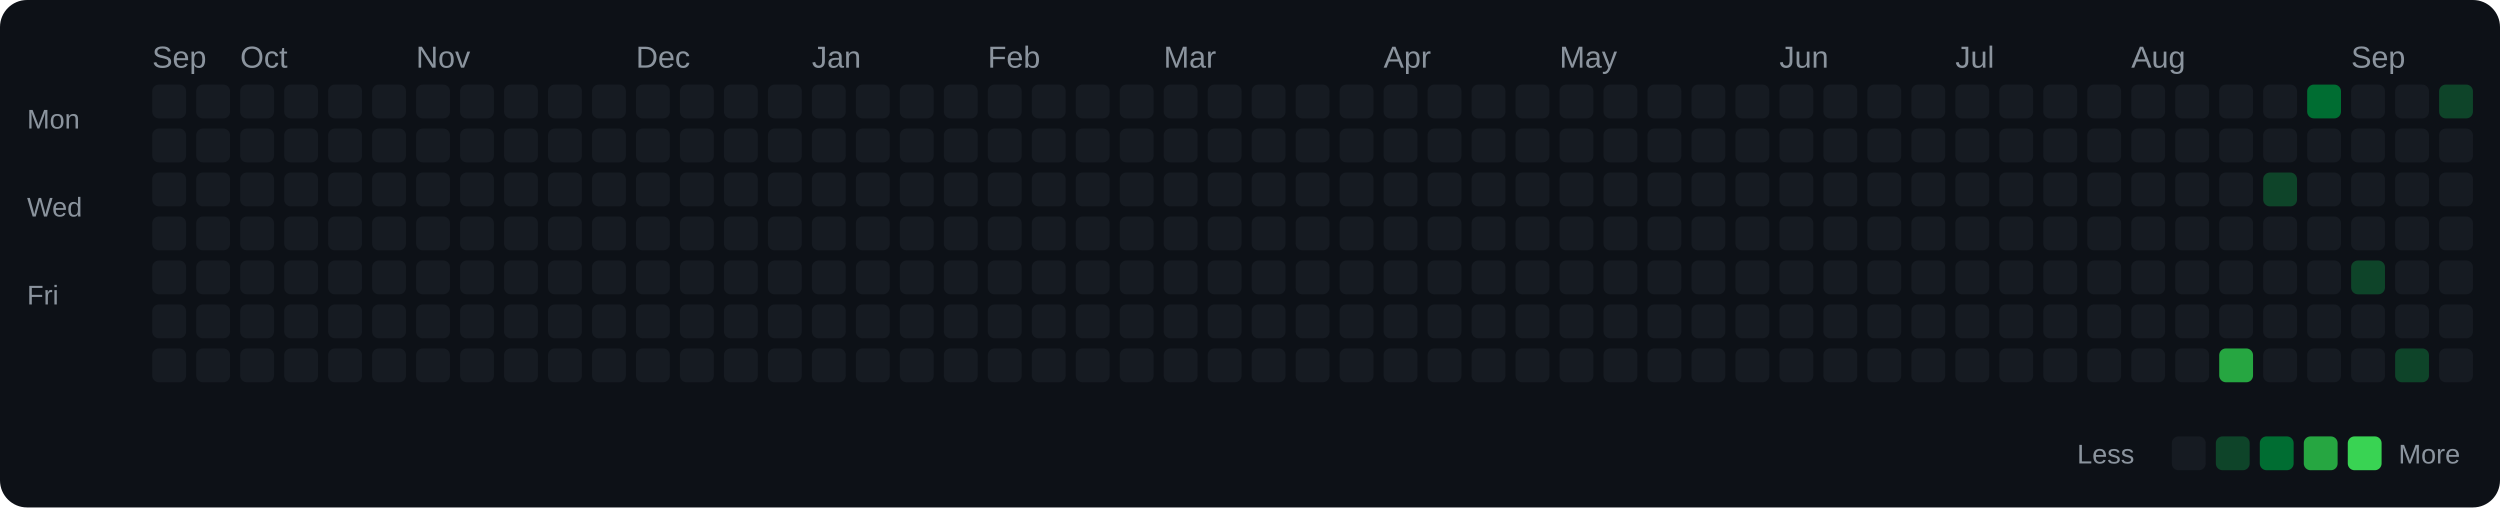
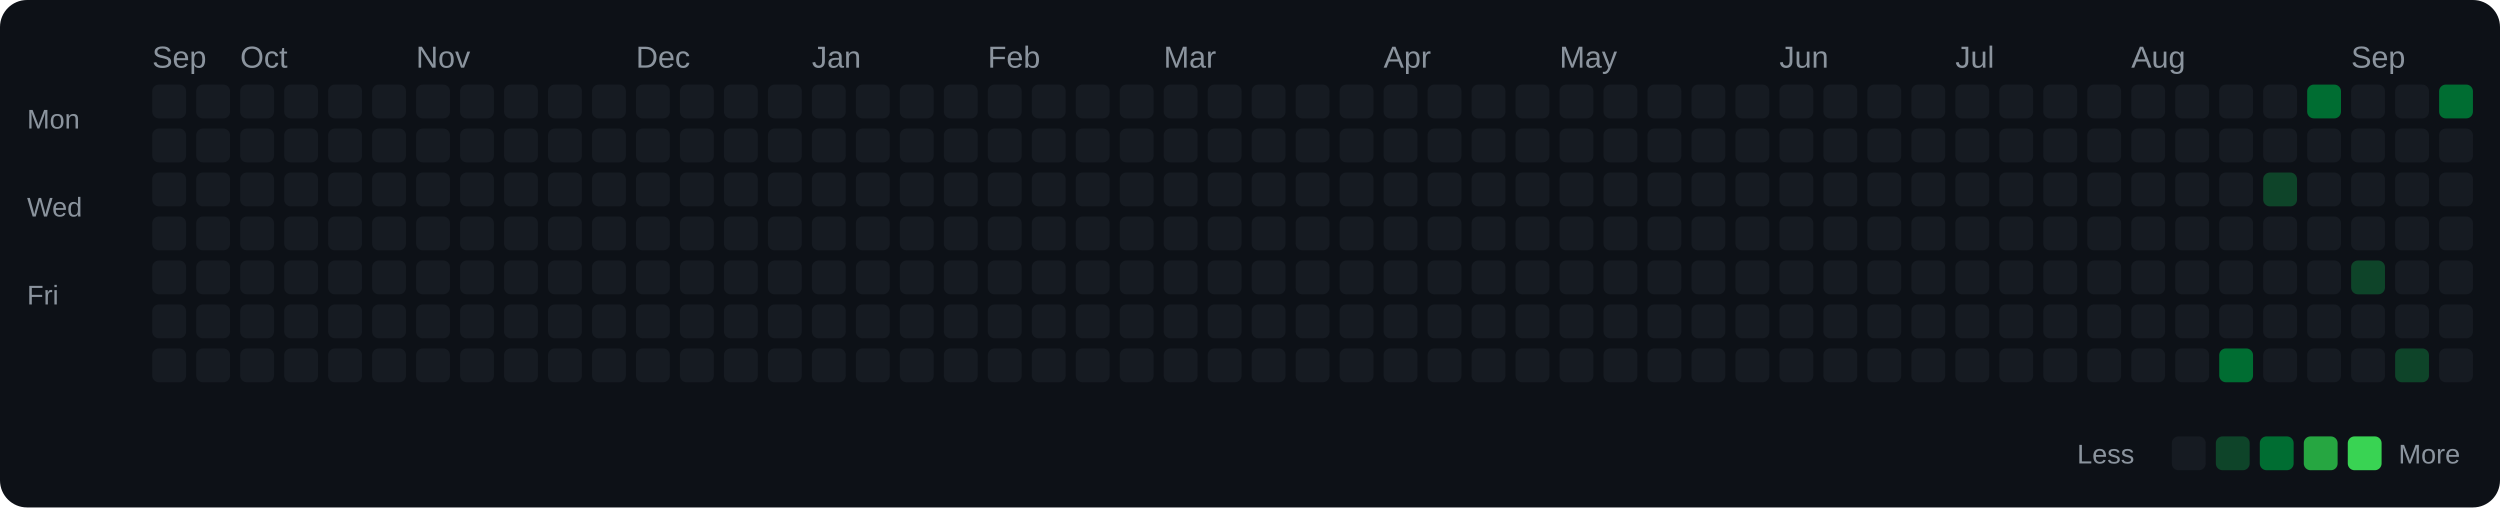
<svg xmlns="http://www.w3.org/2000/svg" width="739" height="150" viewBox="0 0 739 150" role="img" aria-labelledby="title description">
  <rect width="100%" height="100%" fill="#0d1117" rx="8" />
  <text x="45" y="20" fill="#8b949e" font-family="Arial, sans-serif" font-size="9"> Sep </text>
  <text x="71" y="20" fill="#8b949e" font-family="Arial, sans-serif" font-size="9"> Oct </text>
  <text x="123" y="20" fill="#8b949e" font-family="Arial, sans-serif" font-size="9"> Nov </text>
  <text x="188" y="20" fill="#8b949e" font-family="Arial, sans-serif" font-size="9"> Dec </text>
  <text x="240" y="20" fill="#8b949e" font-family="Arial, sans-serif" font-size="9"> Jan </text>
  <text x="292" y="20" fill="#8b949e" font-family="Arial, sans-serif" font-size="9"> Feb </text>
  <text x="344" y="20" fill="#8b949e" font-family="Arial, sans-serif" font-size="9"> Mar </text>
  <text x="409" y="20" fill="#8b949e" font-family="Arial, sans-serif" font-size="9"> Apr </text>
  <text x="461" y="20" fill="#8b949e" font-family="Arial, sans-serif" font-size="9"> May </text>
  <text x="526" y="20" fill="#8b949e" font-family="Arial, sans-serif" font-size="9"> Jun </text>
  <text x="578" y="20" fill="#8b949e" font-family="Arial, sans-serif" font-size="9"> Jul </text>
  <text x="630" y="20" fill="#8b949e" font-family="Arial, sans-serif" font-size="9"> Aug </text>
  <text x="695" y="20" fill="#8b949e" font-family="Arial, sans-serif" font-size="9"> Sep </text>
  <rect x="45" y="25" width="10" height="10" rx="2" fill="#161b22"> </rect>
  <rect x="45" y="38" width="10" height="10" rx="2" fill="#161b22"> </rect>
  <rect x="45" y="51" width="10" height="10" rx="2" fill="#161b22"> </rect>
  <rect x="45" y="64" width="10" height="10" rx="2" fill="#161b22"> </rect>
  <rect x="45" y="77" width="10" height="10" rx="2" fill="#161b22"> </rect>
  <rect x="45" y="90" width="10" height="10" rx="2" fill="#161b22"> </rect>
  <rect x="45" y="103" width="10" height="10" rx="2" fill="#161b22"> </rect>
  <rect x="58" y="25" width="10" height="10" rx="2" fill="#161b22"> </rect>
  <rect x="58" y="38" width="10" height="10" rx="2" fill="#161b22"> </rect>
  <rect x="58" y="51" width="10" height="10" rx="2" fill="#161b22"> </rect>
  <rect x="58" y="64" width="10" height="10" rx="2" fill="#161b22"> </rect>
  <rect x="58" y="77" width="10" height="10" rx="2" fill="#161b22"> </rect>
  <rect x="58" y="90" width="10" height="10" rx="2" fill="#161b22"> </rect>
  <rect x="58" y="103" width="10" height="10" rx="2" fill="#161b22"> </rect>
  <rect x="71" y="25" width="10" height="10" rx="2" fill="#161b22"> </rect>
  <rect x="71" y="38" width="10" height="10" rx="2" fill="#161b22"> </rect>
  <rect x="71" y="51" width="10" height="10" rx="2" fill="#161b22"> </rect>
  <rect x="71" y="64" width="10" height="10" rx="2" fill="#161b22"> </rect>
  <rect x="71" y="77" width="10" height="10" rx="2" fill="#161b22"> </rect>
  <rect x="71" y="90" width="10" height="10" rx="2" fill="#161b22"> </rect>
  <rect x="71" y="103" width="10" height="10" rx="2" fill="#161b22"> </rect>
  <rect x="84" y="25" width="10" height="10" rx="2" fill="#161b22"> </rect>
  <rect x="84" y="38" width="10" height="10" rx="2" fill="#161b22"> </rect>
  <rect x="84" y="51" width="10" height="10" rx="2" fill="#161b22"> </rect>
  <rect x="84" y="64" width="10" height="10" rx="2" fill="#161b22"> </rect>
  <rect x="84" y="77" width="10" height="10" rx="2" fill="#161b22"> </rect>
  <rect x="84" y="90" width="10" height="10" rx="2" fill="#161b22"> </rect>
  <rect x="84" y="103" width="10" height="10" rx="2" fill="#161b22"> </rect>
  <rect x="97" y="25" width="10" height="10" rx="2" fill="#161b22"> </rect>
  <rect x="97" y="38" width="10" height="10" rx="2" fill="#161b22"> </rect>
  <rect x="97" y="51" width="10" height="10" rx="2" fill="#161b22"> </rect>
  <rect x="97" y="64" width="10" height="10" rx="2" fill="#161b22"> </rect>
  <rect x="97" y="77" width="10" height="10" rx="2" fill="#161b22"> </rect>
  <rect x="97" y="90" width="10" height="10" rx="2" fill="#161b22"> </rect>
  <rect x="97" y="103" width="10" height="10" rx="2" fill="#161b22"> </rect>
  <rect x="110" y="25" width="10" height="10" rx="2" fill="#161b22"> </rect>
  <rect x="110" y="38" width="10" height="10" rx="2" fill="#161b22"> </rect>
  <rect x="110" y="51" width="10" height="10" rx="2" fill="#161b22"> </rect>
  <rect x="110" y="64" width="10" height="10" rx="2" fill="#161b22"> </rect>
  <rect x="110" y="77" width="10" height="10" rx="2" fill="#161b22"> </rect>
  <rect x="110" y="90" width="10" height="10" rx="2" fill="#161b22"> </rect>
  <rect x="110" y="103" width="10" height="10" rx="2" fill="#161b22"> </rect>
  <rect x="123" y="25" width="10" height="10" rx="2" fill="#161b22"> </rect>
  <rect x="123" y="38" width="10" height="10" rx="2" fill="#161b22"> </rect>
  <rect x="123" y="51" width="10" height="10" rx="2" fill="#161b22"> </rect>
  <rect x="123" y="64" width="10" height="10" rx="2" fill="#161b22"> </rect>
  <rect x="123" y="77" width="10" height="10" rx="2" fill="#161b22"> </rect>
  <rect x="123" y="90" width="10" height="10" rx="2" fill="#161b22"> </rect>
  <rect x="123" y="103" width="10" height="10" rx="2" fill="#161b22"> </rect>
  <rect x="136" y="25" width="10" height="10" rx="2" fill="#161b22"> </rect>
  <rect x="136" y="38" width="10" height="10" rx="2" fill="#161b22"> </rect>
  <rect x="136" y="51" width="10" height="10" rx="2" fill="#161b22"> </rect>
  <rect x="136" y="64" width="10" height="10" rx="2" fill="#161b22"> </rect>
  <rect x="136" y="77" width="10" height="10" rx="2" fill="#161b22"> </rect>
  <rect x="136" y="90" width="10" height="10" rx="2" fill="#161b22"> </rect>
  <rect x="136" y="103" width="10" height="10" rx="2" fill="#161b22"> </rect>
  <rect x="149" y="25" width="10" height="10" rx="2" fill="#161b22"> </rect>
  <rect x="149" y="38" width="10" height="10" rx="2" fill="#161b22"> </rect>
  <rect x="149" y="51" width="10" height="10" rx="2" fill="#161b22"> </rect>
  <rect x="149" y="64" width="10" height="10" rx="2" fill="#161b22"> </rect>
  <rect x="149" y="77" width="10" height="10" rx="2" fill="#161b22"> </rect>
  <rect x="149" y="90" width="10" height="10" rx="2" fill="#161b22"> </rect>
  <rect x="149" y="103" width="10" height="10" rx="2" fill="#161b22"> </rect>
  <rect x="162" y="25" width="10" height="10" rx="2" fill="#161b22"> </rect>
  <rect x="162" y="38" width="10" height="10" rx="2" fill="#161b22"> </rect>
  <rect x="162" y="51" width="10" height="10" rx="2" fill="#161b22"> </rect>
  <rect x="162" y="64" width="10" height="10" rx="2" fill="#161b22"> </rect>
  <rect x="162" y="77" width="10" height="10" rx="2" fill="#161b22"> </rect>
  <rect x="162" y="90" width="10" height="10" rx="2" fill="#161b22"> </rect>
  <rect x="162" y="103" width="10" height="10" rx="2" fill="#161b22"> </rect>
  <rect x="175" y="25" width="10" height="10" rx="2" fill="#161b22"> </rect>
  <rect x="175" y="38" width="10" height="10" rx="2" fill="#161b22"> </rect>
  <rect x="175" y="51" width="10" height="10" rx="2" fill="#161b22"> </rect>
  <rect x="175" y="64" width="10" height="10" rx="2" fill="#161b22"> </rect>
  <rect x="175" y="77" width="10" height="10" rx="2" fill="#161b22"> </rect>
  <rect x="175" y="90" width="10" height="10" rx="2" fill="#161b22"> </rect>
  <rect x="175" y="103" width="10" height="10" rx="2" fill="#161b22"> </rect>
  <rect x="188" y="25" width="10" height="10" rx="2" fill="#161b22"> </rect>
  <rect x="188" y="38" width="10" height="10" rx="2" fill="#161b22"> </rect>
  <rect x="188" y="51" width="10" height="10" rx="2" fill="#161b22"> </rect>
  <rect x="188" y="64" width="10" height="10" rx="2" fill="#161b22"> </rect>
  <rect x="188" y="77" width="10" height="10" rx="2" fill="#161b22"> </rect>
  <rect x="188" y="90" width="10" height="10" rx="2" fill="#161b22"> </rect>
  <rect x="188" y="103" width="10" height="10" rx="2" fill="#161b22"> </rect>
  <rect x="201" y="25" width="10" height="10" rx="2" fill="#161b22"> </rect>
  <rect x="201" y="38" width="10" height="10" rx="2" fill="#161b22"> </rect>
  <rect x="201" y="51" width="10" height="10" rx="2" fill="#161b22"> </rect>
  <rect x="201" y="64" width="10" height="10" rx="2" fill="#161b22"> </rect>
  <rect x="201" y="77" width="10" height="10" rx="2" fill="#161b22"> </rect>
  <rect x="201" y="90" width="10" height="10" rx="2" fill="#161b22"> </rect>
  <rect x="201" y="103" width="10" height="10" rx="2" fill="#161b22"> </rect>
  <rect x="214" y="25" width="10" height="10" rx="2" fill="#161b22"> </rect>
  <rect x="214" y="38" width="10" height="10" rx="2" fill="#161b22"> </rect>
  <rect x="214" y="51" width="10" height="10" rx="2" fill="#161b22"> </rect>
  <rect x="214" y="64" width="10" height="10" rx="2" fill="#161b22"> </rect>
  <rect x="214" y="77" width="10" height="10" rx="2" fill="#161b22"> </rect>
  <rect x="214" y="90" width="10" height="10" rx="2" fill="#161b22"> </rect>
  <rect x="214" y="103" width="10" height="10" rx="2" fill="#161b22"> </rect>
  <rect x="227" y="25" width="10" height="10" rx="2" fill="#161b22"> </rect>
  <rect x="227" y="38" width="10" height="10" rx="2" fill="#161b22"> </rect>
  <rect x="227" y="51" width="10" height="10" rx="2" fill="#161b22"> </rect>
  <rect x="227" y="64" width="10" height="10" rx="2" fill="#161b22"> </rect>
  <rect x="227" y="77" width="10" height="10" rx="2" fill="#161b22"> </rect>
  <rect x="227" y="90" width="10" height="10" rx="2" fill="#161b22"> </rect>
  <rect x="227" y="103" width="10" height="10" rx="2" fill="#161b22"> </rect>
  <rect x="240" y="25" width="10" height="10" rx="2" fill="#161b22"> </rect>
  <rect x="240" y="38" width="10" height="10" rx="2" fill="#161b22"> </rect>
  <rect x="240" y="51" width="10" height="10" rx="2" fill="#161b22"> </rect>
  <rect x="240" y="64" width="10" height="10" rx="2" fill="#161b22"> </rect>
  <rect x="240" y="77" width="10" height="10" rx="2" fill="#161b22"> </rect>
  <rect x="240" y="90" width="10" height="10" rx="2" fill="#161b22"> </rect>
  <rect x="240" y="103" width="10" height="10" rx="2" fill="#161b22"> </rect>
  <rect x="253" y="25" width="10" height="10" rx="2" fill="#161b22"> </rect>
  <rect x="253" y="38" width="10" height="10" rx="2" fill="#161b22"> </rect>
  <rect x="253" y="51" width="10" height="10" rx="2" fill="#161b22"> </rect>
  <rect x="253" y="64" width="10" height="10" rx="2" fill="#161b22"> </rect>
  <rect x="253" y="77" width="10" height="10" rx="2" fill="#161b22"> </rect>
  <rect x="253" y="90" width="10" height="10" rx="2" fill="#161b22"> </rect>
  <rect x="253" y="103" width="10" height="10" rx="2" fill="#161b22"> </rect>
  <rect x="266" y="25" width="10" height="10" rx="2" fill="#161b22"> </rect>
  <rect x="266" y="38" width="10" height="10" rx="2" fill="#161b22"> </rect>
  <rect x="266" y="51" width="10" height="10" rx="2" fill="#161b22"> </rect>
  <rect x="266" y="64" width="10" height="10" rx="2" fill="#161b22"> </rect>
  <rect x="266" y="77" width="10" height="10" rx="2" fill="#161b22"> </rect>
  <rect x="266" y="90" width="10" height="10" rx="2" fill="#161b22"> </rect>
  <rect x="266" y="103" width="10" height="10" rx="2" fill="#161b22"> </rect>
  <rect x="279" y="25" width="10" height="10" rx="2" fill="#161b22"> </rect>
  <rect x="279" y="38" width="10" height="10" rx="2" fill="#161b22"> </rect>
  <rect x="279" y="51" width="10" height="10" rx="2" fill="#161b22"> </rect>
  <rect x="279" y="64" width="10" height="10" rx="2" fill="#161b22"> </rect>
  <rect x="279" y="77" width="10" height="10" rx="2" fill="#161b22"> </rect>
  <rect x="279" y="90" width="10" height="10" rx="2" fill="#161b22"> </rect>
  <rect x="279" y="103" width="10" height="10" rx="2" fill="#161b22"> </rect>
  <rect x="292" y="25" width="10" height="10" rx="2" fill="#161b22"> </rect>
  <rect x="292" y="38" width="10" height="10" rx="2" fill="#161b22"> </rect>
  <rect x="292" y="51" width="10" height="10" rx="2" fill="#161b22"> </rect>
  <rect x="292" y="64" width="10" height="10" rx="2" fill="#161b22"> </rect>
  <rect x="292" y="77" width="10" height="10" rx="2" fill="#161b22"> </rect>
  <rect x="292" y="90" width="10" height="10" rx="2" fill="#161b22"> </rect>
  <rect x="292" y="103" width="10" height="10" rx="2" fill="#161b22"> </rect>
  <rect x="305" y="25" width="10" height="10" rx="2" fill="#161b22"> </rect>
  <rect x="305" y="38" width="10" height="10" rx="2" fill="#161b22"> </rect>
  <rect x="305" y="51" width="10" height="10" rx="2" fill="#161b22"> </rect>
  <rect x="305" y="64" width="10" height="10" rx="2" fill="#161b22"> </rect>
  <rect x="305" y="77" width="10" height="10" rx="2" fill="#161b22"> </rect>
  <rect x="305" y="90" width="10" height="10" rx="2" fill="#161b22"> </rect>
  <rect x="305" y="103" width="10" height="10" rx="2" fill="#161b22"> </rect>
  <rect x="318" y="25" width="10" height="10" rx="2" fill="#161b22"> </rect>
  <rect x="318" y="38" width="10" height="10" rx="2" fill="#161b22"> </rect>
  <rect x="318" y="51" width="10" height="10" rx="2" fill="#161b22"> </rect>
  <rect x="318" y="64" width="10" height="10" rx="2" fill="#161b22"> </rect>
  <rect x="318" y="77" width="10" height="10" rx="2" fill="#161b22"> </rect>
  <rect x="318" y="90" width="10" height="10" rx="2" fill="#161b22"> </rect>
  <rect x="318" y="103" width="10" height="10" rx="2" fill="#161b22"> </rect>
  <rect x="331" y="25" width="10" height="10" rx="2" fill="#161b22"> </rect>
  <rect x="331" y="38" width="10" height="10" rx="2" fill="#161b22"> </rect>
  <rect x="331" y="51" width="10" height="10" rx="2" fill="#161b22"> </rect>
  <rect x="331" y="64" width="10" height="10" rx="2" fill="#161b22"> </rect>
  <rect x="331" y="77" width="10" height="10" rx="2" fill="#161b22"> </rect>
  <rect x="331" y="90" width="10" height="10" rx="2" fill="#161b22"> </rect>
  <rect x="331" y="103" width="10" height="10" rx="2" fill="#161b22"> </rect>
  <rect x="344" y="25" width="10" height="10" rx="2" fill="#161b22"> </rect>
  <rect x="344" y="38" width="10" height="10" rx="2" fill="#161b22"> </rect>
  <rect x="344" y="51" width="10" height="10" rx="2" fill="#161b22"> </rect>
  <rect x="344" y="64" width="10" height="10" rx="2" fill="#161b22"> </rect>
  <rect x="344" y="77" width="10" height="10" rx="2" fill="#161b22"> </rect>
  <rect x="344" y="90" width="10" height="10" rx="2" fill="#161b22"> </rect>
  <rect x="344" y="103" width="10" height="10" rx="2" fill="#161b22"> </rect>
  <rect x="357" y="25" width="10" height="10" rx="2" fill="#161b22"> </rect>
  <rect x="357" y="38" width="10" height="10" rx="2" fill="#161b22"> </rect>
  <rect x="357" y="51" width="10" height="10" rx="2" fill="#161b22"> </rect>
  <rect x="357" y="64" width="10" height="10" rx="2" fill="#161b22"> </rect>
  <rect x="357" y="77" width="10" height="10" rx="2" fill="#161b22"> </rect>
  <rect x="357" y="90" width="10" height="10" rx="2" fill="#161b22"> </rect>
  <rect x="357" y="103" width="10" height="10" rx="2" fill="#161b22"> </rect>
  <rect x="370" y="25" width="10" height="10" rx="2" fill="#161b22"> </rect>
  <rect x="370" y="38" width="10" height="10" rx="2" fill="#161b22"> </rect>
  <rect x="370" y="51" width="10" height="10" rx="2" fill="#161b22"> </rect>
  <rect x="370" y="64" width="10" height="10" rx="2" fill="#161b22"> </rect>
  <rect x="370" y="77" width="10" height="10" rx="2" fill="#161b22"> </rect>
  <rect x="370" y="90" width="10" height="10" rx="2" fill="#161b22"> </rect>
  <rect x="370" y="103" width="10" height="10" rx="2" fill="#161b22"> </rect>
  <rect x="383" y="25" width="10" height="10" rx="2" fill="#161b22"> </rect>
  <rect x="383" y="38" width="10" height="10" rx="2" fill="#161b22"> </rect>
  <rect x="383" y="51" width="10" height="10" rx="2" fill="#161b22"> </rect>
  <rect x="383" y="64" width="10" height="10" rx="2" fill="#161b22"> </rect>
  <rect x="383" y="77" width="10" height="10" rx="2" fill="#161b22"> </rect>
  <rect x="383" y="90" width="10" height="10" rx="2" fill="#161b22"> </rect>
  <rect x="383" y="103" width="10" height="10" rx="2" fill="#161b22"> </rect>
  <rect x="396" y="25" width="10" height="10" rx="2" fill="#161b22"> </rect>
  <rect x="396" y="38" width="10" height="10" rx="2" fill="#161b22"> </rect>
  <rect x="396" y="51" width="10" height="10" rx="2" fill="#161b22"> </rect>
  <rect x="396" y="64" width="10" height="10" rx="2" fill="#161b22"> </rect>
  <rect x="396" y="77" width="10" height="10" rx="2" fill="#161b22"> </rect>
  <rect x="396" y="90" width="10" height="10" rx="2" fill="#161b22"> </rect>
  <rect x="396" y="103" width="10" height="10" rx="2" fill="#161b22"> </rect>
  <rect x="409" y="25" width="10" height="10" rx="2" fill="#161b22"> </rect>
  <rect x="409" y="38" width="10" height="10" rx="2" fill="#161b22"> </rect>
  <rect x="409" y="51" width="10" height="10" rx="2" fill="#161b22"> </rect>
  <rect x="409" y="64" width="10" height="10" rx="2" fill="#161b22"> </rect>
  <rect x="409" y="77" width="10" height="10" rx="2" fill="#161b22"> </rect>
  <rect x="409" y="90" width="10" height="10" rx="2" fill="#161b22"> </rect>
  <rect x="409" y="103" width="10" height="10" rx="2" fill="#161b22"> </rect>
  <rect x="422" y="25" width="10" height="10" rx="2" fill="#161b22"> </rect>
  <rect x="422" y="38" width="10" height="10" rx="2" fill="#161b22"> </rect>
  <rect x="422" y="51" width="10" height="10" rx="2" fill="#161b22"> </rect>
  <rect x="422" y="64" width="10" height="10" rx="2" fill="#161b22"> </rect>
  <rect x="422" y="77" width="10" height="10" rx="2" fill="#161b22"> </rect>
  <rect x="422" y="90" width="10" height="10" rx="2" fill="#161b22"> </rect>
  <rect x="422" y="103" width="10" height="10" rx="2" fill="#161b22"> </rect>
  <rect x="435" y="25" width="10" height="10" rx="2" fill="#161b22"> </rect>
  <rect x="435" y="38" width="10" height="10" rx="2" fill="#161b22"> </rect>
  <rect x="435" y="51" width="10" height="10" rx="2" fill="#161b22"> </rect>
  <rect x="435" y="64" width="10" height="10" rx="2" fill="#161b22"> </rect>
  <rect x="435" y="77" width="10" height="10" rx="2" fill="#161b22"> </rect>
  <rect x="435" y="90" width="10" height="10" rx="2" fill="#161b22"> </rect>
  <rect x="435" y="103" width="10" height="10" rx="2" fill="#161b22"> </rect>
  <rect x="448" y="25" width="10" height="10" rx="2" fill="#161b22"> </rect>
  <rect x="448" y="38" width="10" height="10" rx="2" fill="#161b22"> </rect>
  <rect x="448" y="51" width="10" height="10" rx="2" fill="#161b22"> </rect>
  <rect x="448" y="64" width="10" height="10" rx="2" fill="#161b22"> </rect>
  <rect x="448" y="77" width="10" height="10" rx="2" fill="#161b22"> </rect>
  <rect x="448" y="90" width="10" height="10" rx="2" fill="#161b22"> </rect>
  <rect x="448" y="103" width="10" height="10" rx="2" fill="#161b22"> </rect>
  <rect x="461" y="25" width="10" height="10" rx="2" fill="#161b22"> </rect>
  <rect x="461" y="38" width="10" height="10" rx="2" fill="#161b22"> </rect>
  <rect x="461" y="51" width="10" height="10" rx="2" fill="#161b22"> </rect>
  <rect x="461" y="64" width="10" height="10" rx="2" fill="#161b22"> </rect>
  <rect x="461" y="77" width="10" height="10" rx="2" fill="#161b22"> </rect>
  <rect x="461" y="90" width="10" height="10" rx="2" fill="#161b22"> </rect>
  <rect x="461" y="103" width="10" height="10" rx="2" fill="#161b22"> </rect>
  <rect x="474" y="25" width="10" height="10" rx="2" fill="#161b22"> </rect>
  <rect x="474" y="38" width="10" height="10" rx="2" fill="#161b22"> </rect>
  <rect x="474" y="51" width="10" height="10" rx="2" fill="#161b22"> </rect>
  <rect x="474" y="64" width="10" height="10" rx="2" fill="#161b22"> </rect>
  <rect x="474" y="77" width="10" height="10" rx="2" fill="#161b22"> </rect>
  <rect x="474" y="90" width="10" height="10" rx="2" fill="#161b22"> </rect>
  <rect x="474" y="103" width="10" height="10" rx="2" fill="#161b22"> </rect>
  <rect x="487" y="25" width="10" height="10" rx="2" fill="#161b22"> </rect>
  <rect x="487" y="38" width="10" height="10" rx="2" fill="#161b22"> </rect>
  <rect x="487" y="51" width="10" height="10" rx="2" fill="#161b22"> </rect>
  <rect x="487" y="64" width="10" height="10" rx="2" fill="#161b22"> </rect>
  <rect x="487" y="77" width="10" height="10" rx="2" fill="#161b22"> </rect>
  <rect x="487" y="90" width="10" height="10" rx="2" fill="#161b22"> </rect>
  <rect x="487" y="103" width="10" height="10" rx="2" fill="#161b22"> </rect>
  <rect x="500" y="25" width="10" height="10" rx="2" fill="#161b22"> </rect>
  <rect x="500" y="38" width="10" height="10" rx="2" fill="#161b22"> </rect>
  <rect x="500" y="51" width="10" height="10" rx="2" fill="#161b22"> </rect>
  <rect x="500" y="64" width="10" height="10" rx="2" fill="#161b22"> </rect>
  <rect x="500" y="77" width="10" height="10" rx="2" fill="#161b22"> </rect>
  <rect x="500" y="90" width="10" height="10" rx="2" fill="#161b22"> </rect>
  <rect x="500" y="103" width="10" height="10" rx="2" fill="#161b22"> </rect>
  <rect x="513" y="25" width="10" height="10" rx="2" fill="#161b22"> </rect>
  <rect x="513" y="38" width="10" height="10" rx="2" fill="#161b22"> </rect>
  <rect x="513" y="51" width="10" height="10" rx="2" fill="#161b22"> </rect>
  <rect x="513" y="64" width="10" height="10" rx="2" fill="#161b22"> </rect>
  <rect x="513" y="77" width="10" height="10" rx="2" fill="#161b22"> </rect>
  <rect x="513" y="90" width="10" height="10" rx="2" fill="#161b22"> </rect>
  <rect x="513" y="103" width="10" height="10" rx="2" fill="#161b22"> </rect>
  <rect x="526" y="25" width="10" height="10" rx="2" fill="#161b22"> </rect>
  <rect x="526" y="38" width="10" height="10" rx="2" fill="#161b22"> </rect>
  <rect x="526" y="51" width="10" height="10" rx="2" fill="#161b22"> </rect>
  <rect x="526" y="64" width="10" height="10" rx="2" fill="#161b22"> </rect>
  <rect x="526" y="77" width="10" height="10" rx="2" fill="#161b22"> </rect>
  <rect x="526" y="90" width="10" height="10" rx="2" fill="#161b22"> </rect>
  <rect x="526" y="103" width="10" height="10" rx="2" fill="#161b22"> </rect>
  <rect x="539" y="25" width="10" height="10" rx="2" fill="#161b22"> </rect>
  <rect x="539" y="38" width="10" height="10" rx="2" fill="#161b22"> </rect>
  <rect x="539" y="51" width="10" height="10" rx="2" fill="#161b22"> </rect>
  <rect x="539" y="64" width="10" height="10" rx="2" fill="#161b22"> </rect>
  <rect x="539" y="77" width="10" height="10" rx="2" fill="#161b22"> </rect>
  <rect x="539" y="90" width="10" height="10" rx="2" fill="#161b22"> </rect>
  <rect x="539" y="103" width="10" height="10" rx="2" fill="#161b22"> </rect>
  <rect x="552" y="25" width="10" height="10" rx="2" fill="#161b22"> </rect>
  <rect x="552" y="38" width="10" height="10" rx="2" fill="#161b22"> </rect>
  <rect x="552" y="51" width="10" height="10" rx="2" fill="#161b22"> </rect>
  <rect x="552" y="64" width="10" height="10" rx="2" fill="#161b22"> </rect>
  <rect x="552" y="77" width="10" height="10" rx="2" fill="#161b22"> </rect>
  <rect x="552" y="90" width="10" height="10" rx="2" fill="#161b22"> </rect>
  <rect x="552" y="103" width="10" height="10" rx="2" fill="#161b22"> </rect>
  <rect x="565" y="25" width="10" height="10" rx="2" fill="#161b22"> </rect>
  <rect x="565" y="38" width="10" height="10" rx="2" fill="#161b22"> </rect>
  <rect x="565" y="51" width="10" height="10" rx="2" fill="#161b22"> </rect>
  <rect x="565" y="64" width="10" height="10" rx="2" fill="#161b22"> </rect>
  <rect x="565" y="77" width="10" height="10" rx="2" fill="#161b22"> </rect>
  <rect x="565" y="90" width="10" height="10" rx="2" fill="#161b22"> </rect>
  <rect x="565" y="103" width="10" height="10" rx="2" fill="#161b22"> </rect>
  <rect x="578" y="25" width="10" height="10" rx="2" fill="#161b22"> </rect>
  <rect x="578" y="38" width="10" height="10" rx="2" fill="#161b22"> </rect>
  <rect x="578" y="51" width="10" height="10" rx="2" fill="#161b22"> </rect>
  <rect x="578" y="64" width="10" height="10" rx="2" fill="#161b22"> </rect>
  <rect x="578" y="77" width="10" height="10" rx="2" fill="#161b22"> </rect>
  <rect x="578" y="90" width="10" height="10" rx="2" fill="#161b22"> </rect>
  <rect x="578" y="103" width="10" height="10" rx="2" fill="#161b22"> </rect>
  <rect x="591" y="25" width="10" height="10" rx="2" fill="#161b22"> </rect>
  <rect x="591" y="38" width="10" height="10" rx="2" fill="#161b22"> </rect>
  <rect x="591" y="51" width="10" height="10" rx="2" fill="#161b22"> </rect>
  <rect x="591" y="64" width="10" height="10" rx="2" fill="#161b22"> </rect>
  <rect x="591" y="77" width="10" height="10" rx="2" fill="#161b22"> </rect>
  <rect x="591" y="90" width="10" height="10" rx="2" fill="#161b22"> </rect>
  <rect x="591" y="103" width="10" height="10" rx="2" fill="#161b22"> </rect>
  <rect x="604" y="25" width="10" height="10" rx="2" fill="#161b22"> </rect>
  <rect x="604" y="38" width="10" height="10" rx="2" fill="#161b22"> </rect>
  <rect x="604" y="51" width="10" height="10" rx="2" fill="#161b22"> </rect>
  <rect x="604" y="64" width="10" height="10" rx="2" fill="#161b22"> </rect>
  <rect x="604" y="77" width="10" height="10" rx="2" fill="#161b22"> </rect>
  <rect x="604" y="90" width="10" height="10" rx="2" fill="#161b22"> </rect>
  <rect x="604" y="103" width="10" height="10" rx="2" fill="#161b22"> </rect>
  <rect x="617" y="25" width="10" height="10" rx="2" fill="#161b22"> </rect>
  <rect x="617" y="38" width="10" height="10" rx="2" fill="#161b22"> </rect>
  <rect x="617" y="51" width="10" height="10" rx="2" fill="#161b22"> </rect>
  <rect x="617" y="64" width="10" height="10" rx="2" fill="#161b22"> </rect>
  <rect x="617" y="77" width="10" height="10" rx="2" fill="#161b22"> </rect>
  <rect x="617" y="90" width="10" height="10" rx="2" fill="#161b22"> </rect>
  <rect x="617" y="103" width="10" height="10" rx="2" fill="#161b22"> </rect>
  <rect x="630" y="25" width="10" height="10" rx="2" fill="#161b22"> </rect>
  <rect x="630" y="38" width="10" height="10" rx="2" fill="#161b22"> </rect>
  <rect x="630" y="51" width="10" height="10" rx="2" fill="#161b22"> </rect>
  <rect x="630" y="64" width="10" height="10" rx="2" fill="#161b22"> </rect>
  <rect x="630" y="77" width="10" height="10" rx="2" fill="#161b22"> </rect>
  <rect x="630" y="90" width="10" height="10" rx="2" fill="#161b22"> </rect>
  <rect x="630" y="103" width="10" height="10" rx="2" fill="#161b22"> </rect>
  <rect x="643" y="25" width="10" height="10" rx="2" fill="#161b22"> </rect>
  <rect x="643" y="38" width="10" height="10" rx="2" fill="#161b22"> </rect>
  <rect x="643" y="51" width="10" height="10" rx="2" fill="#161b22"> </rect>
  <rect x="643" y="64" width="10" height="10" rx="2" fill="#161b22"> </rect>
  <rect x="643" y="77" width="10" height="10" rx="2" fill="#161b22"> </rect>
  <rect x="643" y="90" width="10" height="10" rx="2" fill="#161b22"> </rect>
  <rect x="643" y="103" width="10" height="10" rx="2" fill="#161b22"> </rect>
  <rect x="656" y="25" width="10" height="10" rx="2" fill="#161b22"> </rect>
  <rect x="656" y="38" width="10" height="10" rx="2" fill="#161b22"> </rect>
  <rect x="656" y="51" width="10" height="10" rx="2" fill="#161b22"> </rect>
  <rect x="656" y="64" width="10" height="10" rx="2" fill="#161b22"> </rect>
  <rect x="656" y="77" width="10" height="10" rx="2" fill="#161b22"> </rect>
  <rect x="656" y="90" width="10" height="10" rx="2" fill="#161b22"> </rect>
-   <rect x="656" y="103" width="10" height="10" rx="2" fill="#26a641"> </rect>
+   <rect x="656" y="103" width="10" height="10" rx="2" fill="#006d32"> </rect>
  <rect x="669" y="25" width="10" height="10" rx="2" fill="#161b22"> </rect>
  <rect x="669" y="38" width="10" height="10" rx="2" fill="#161b22"> </rect>
  <rect x="669" y="51" width="10" height="10" rx="2" fill="#0e4429"> </rect>
  <rect x="669" y="64" width="10" height="10" rx="2" fill="#161b22"> </rect>
  <rect x="669" y="77" width="10" height="10" rx="2" fill="#161b22"> </rect>
  <rect x="669" y="90" width="10" height="10" rx="2" fill="#161b22"> </rect>
  <rect x="669" y="103" width="10" height="10" rx="2" fill="#161b22"> </rect>
  <rect x="682" y="25" width="10" height="10" rx="2" fill="#006d32"> </rect>
  <rect x="682" y="38" width="10" height="10" rx="2" fill="#161b22"> </rect>
  <rect x="682" y="51" width="10" height="10" rx="2" fill="#161b22"> </rect>
  <rect x="682" y="64" width="10" height="10" rx="2" fill="#161b22"> </rect>
  <rect x="682" y="77" width="10" height="10" rx="2" fill="#161b22"> </rect>
  <rect x="682" y="90" width="10" height="10" rx="2" fill="#161b22"> </rect>
  <rect x="682" y="103" width="10" height="10" rx="2" fill="#161b22"> </rect>
  <rect x="695" y="25" width="10" height="10" rx="2" fill="#161b22"> </rect>
  <rect x="695" y="38" width="10" height="10" rx="2" fill="#161b22"> </rect>
  <rect x="695" y="51" width="10" height="10" rx="2" fill="#161b22"> </rect>
  <rect x="695" y="64" width="10" height="10" rx="2" fill="#161b22"> </rect>
  <rect x="695" y="77" width="10" height="10" rx="2" fill="#0e4429"> </rect>
  <rect x="695" y="90" width="10" height="10" rx="2" fill="#161b22"> </rect>
  <rect x="695" y="103" width="10" height="10" rx="2" fill="#161b22"> </rect>
  <rect x="708" y="25" width="10" height="10" rx="2" fill="#161b22"> </rect>
  <rect x="708" y="38" width="10" height="10" rx="2" fill="#161b22"> </rect>
  <rect x="708" y="51" width="10" height="10" rx="2" fill="#161b22"> </rect>
  <rect x="708" y="64" width="10" height="10" rx="2" fill="#161b22"> </rect>
  <rect x="708" y="77" width="10" height="10" rx="2" fill="#161b22"> </rect>
  <rect x="708" y="90" width="10" height="10" rx="2" fill="#161b22"> </rect>
  <rect x="708" y="103" width="10" height="10" rx="2" fill="#0e4429"> </rect>
-   <rect x="721" y="25" width="10" height="10" rx="2" fill="#0e4429"> </rect>
+   <rect x="721" y="25" width="10" height="10" rx="2" fill="#006d32"> </rect>
  <rect x="721" y="38" width="10" height="10" rx="2" fill="#161b22"> </rect>
  <rect x="721" y="51" width="10" height="10" rx="2" fill="#161b22"> </rect>
  <rect x="721" y="64" width="10" height="10" rx="2" fill="#161b22"> </rect>
  <rect x="721" y="77" width="10" height="10" rx="2" fill="#161b22"> </rect>
  <rect x="721" y="90" width="10" height="10" rx="2" fill="#161b22"> </rect>
  <rect x="721" y="103" width="10" height="10" rx="2" fill="#161b22"> </rect>
  <text x="8" y="38" fill="#8b949e" font-family="Arial, sans-serif" font-size="8">Mon</text>
  <text x="8" y="64" fill="#8b949e" font-family="Arial, sans-serif" font-size="8">Wed</text>
  <text x="8" y="90" fill="#8b949e" font-family="Arial, sans-serif" font-size="8">Fri</text>
  <text x="614" y="137" fill="#8b949e" font-family="Arial, sans-serif" font-size="8">Less</text>
  <rect x="642" y="129" width="10" height="10" rx="2" fill="#161b22" />
  <rect x="655" y="129" width="10" height="10" rx="2" fill="#0e4429" />
  <rect x="668" y="129" width="10" height="10" rx="2" fill="#006d32" />
  <rect x="681" y="129" width="10" height="10" rx="2" fill="#26a641" />
  <rect x="694" y="129" width="10" height="10" rx="2" fill="#39d353" />
  <text x="709" y="137" fill="#8b949e" font-family="Arial, sans-serif" font-size="8">More</text>
</svg>
